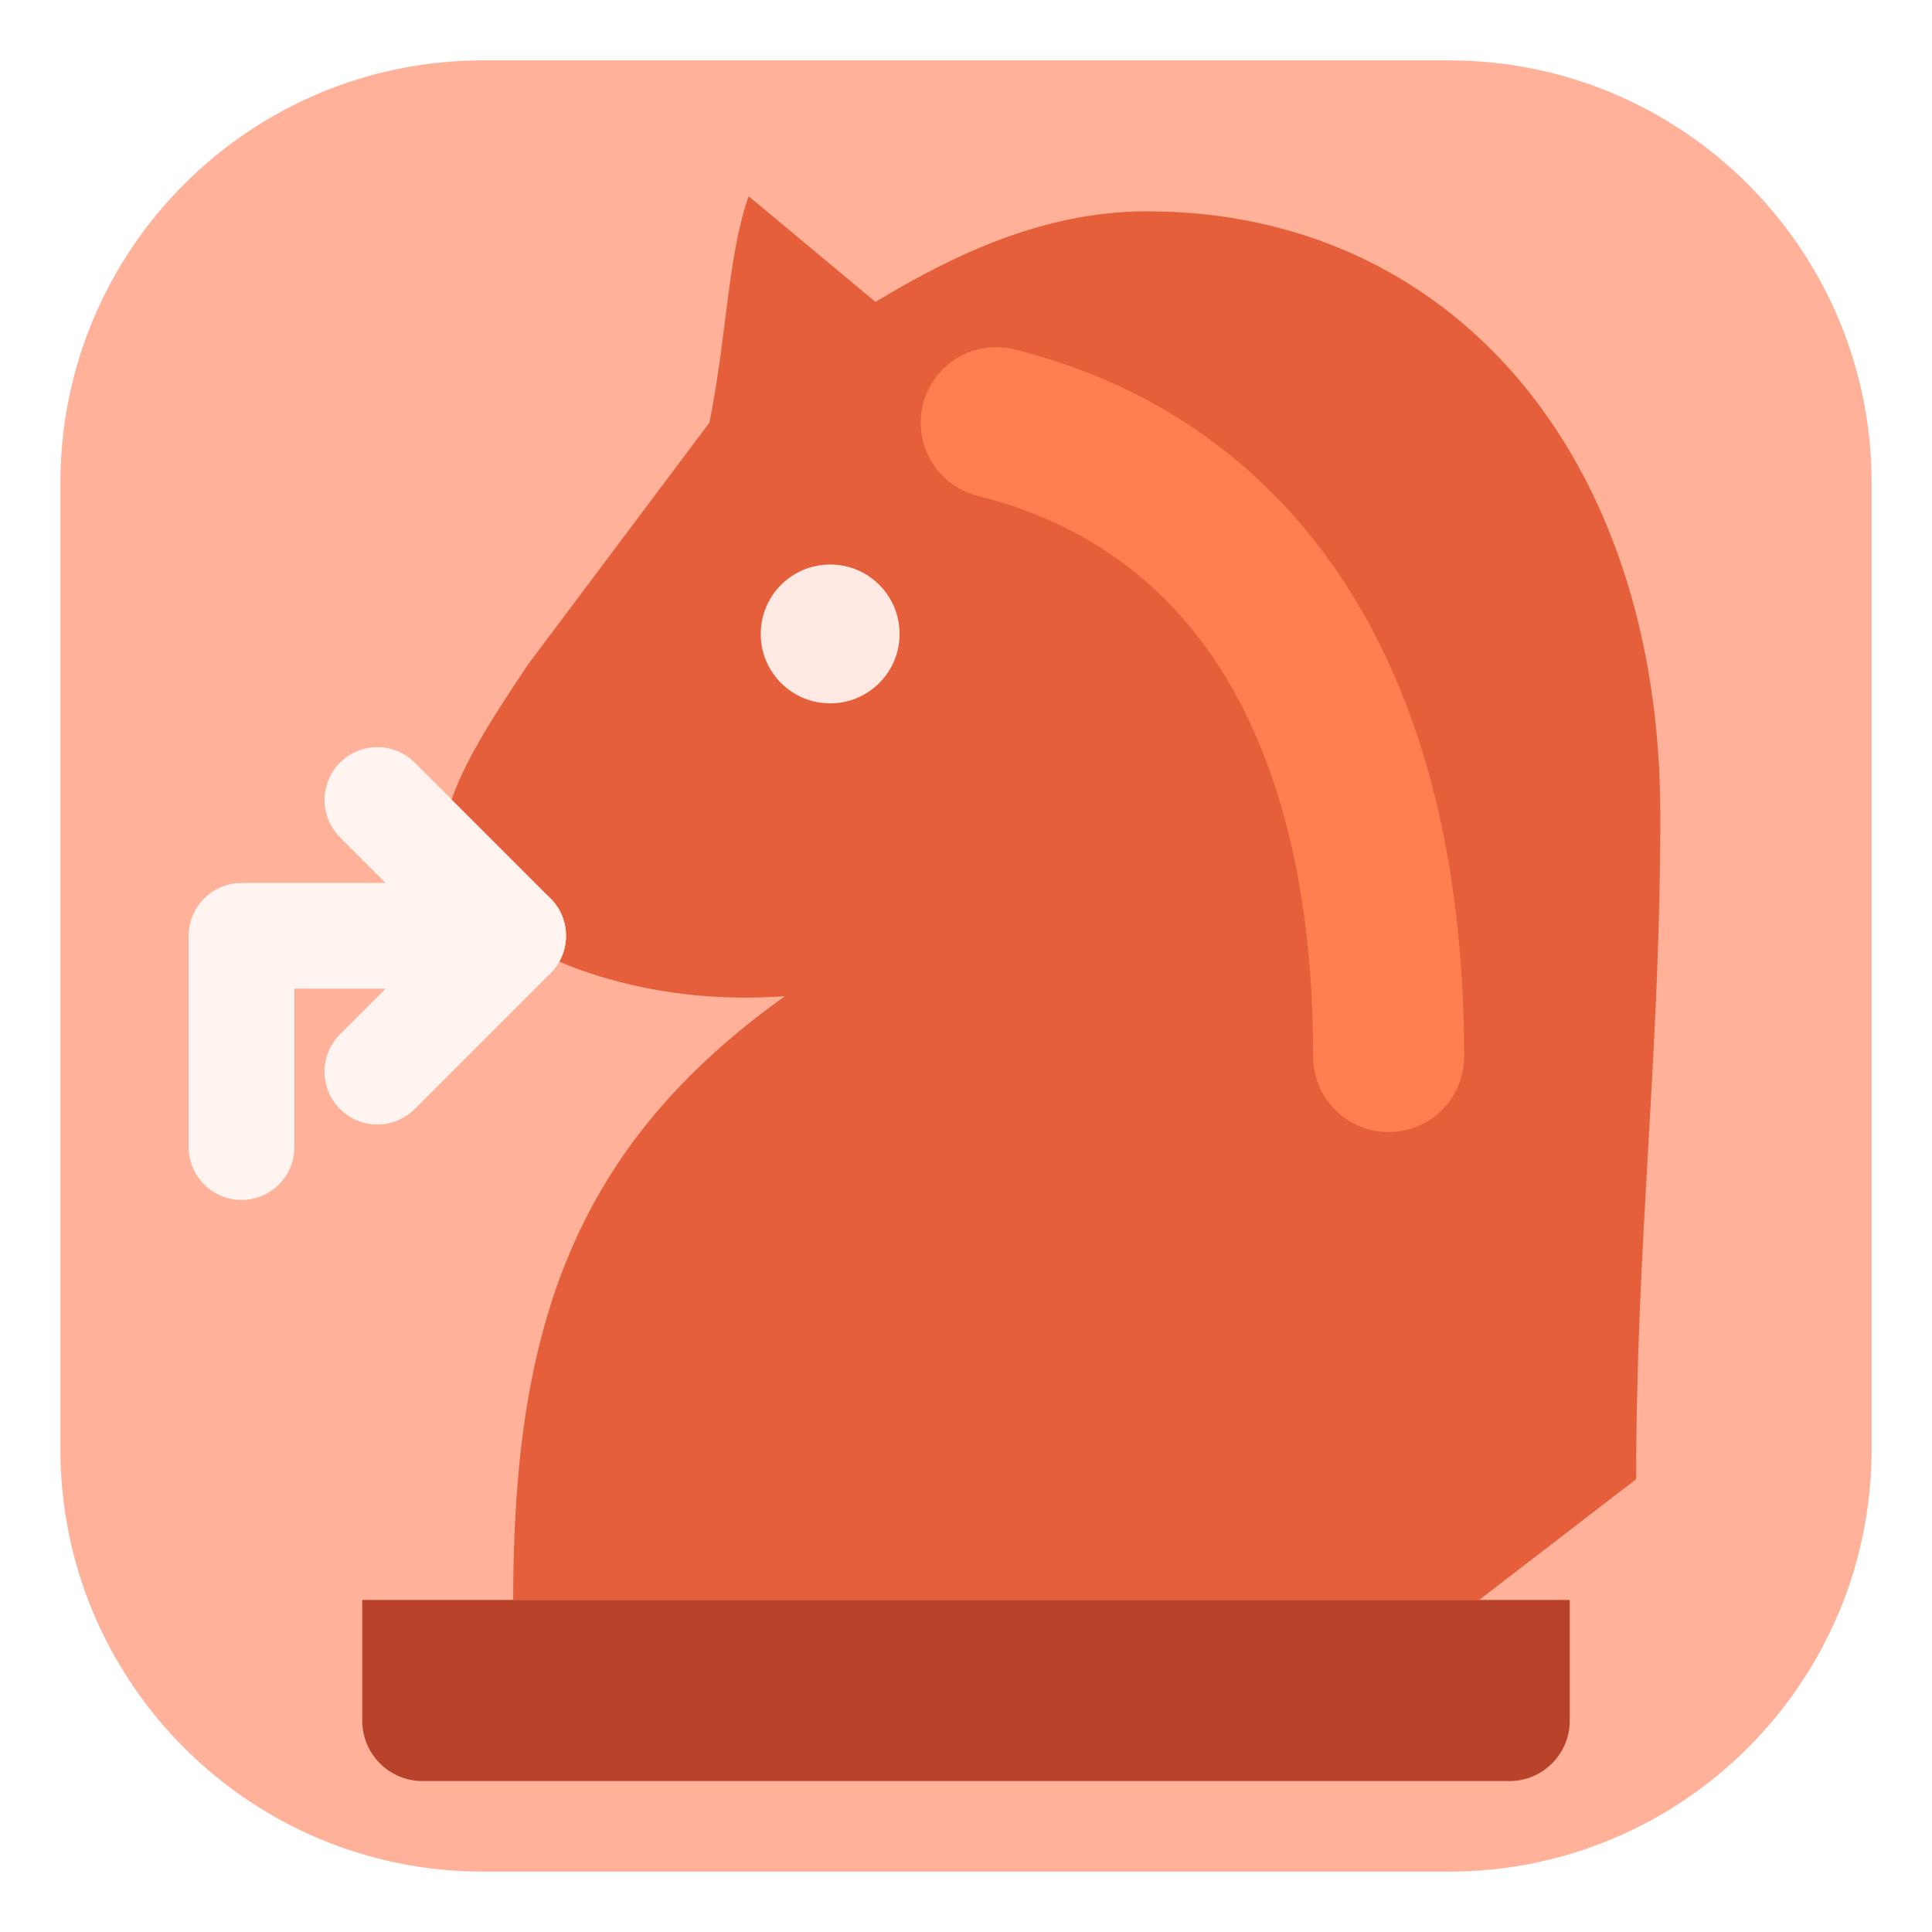
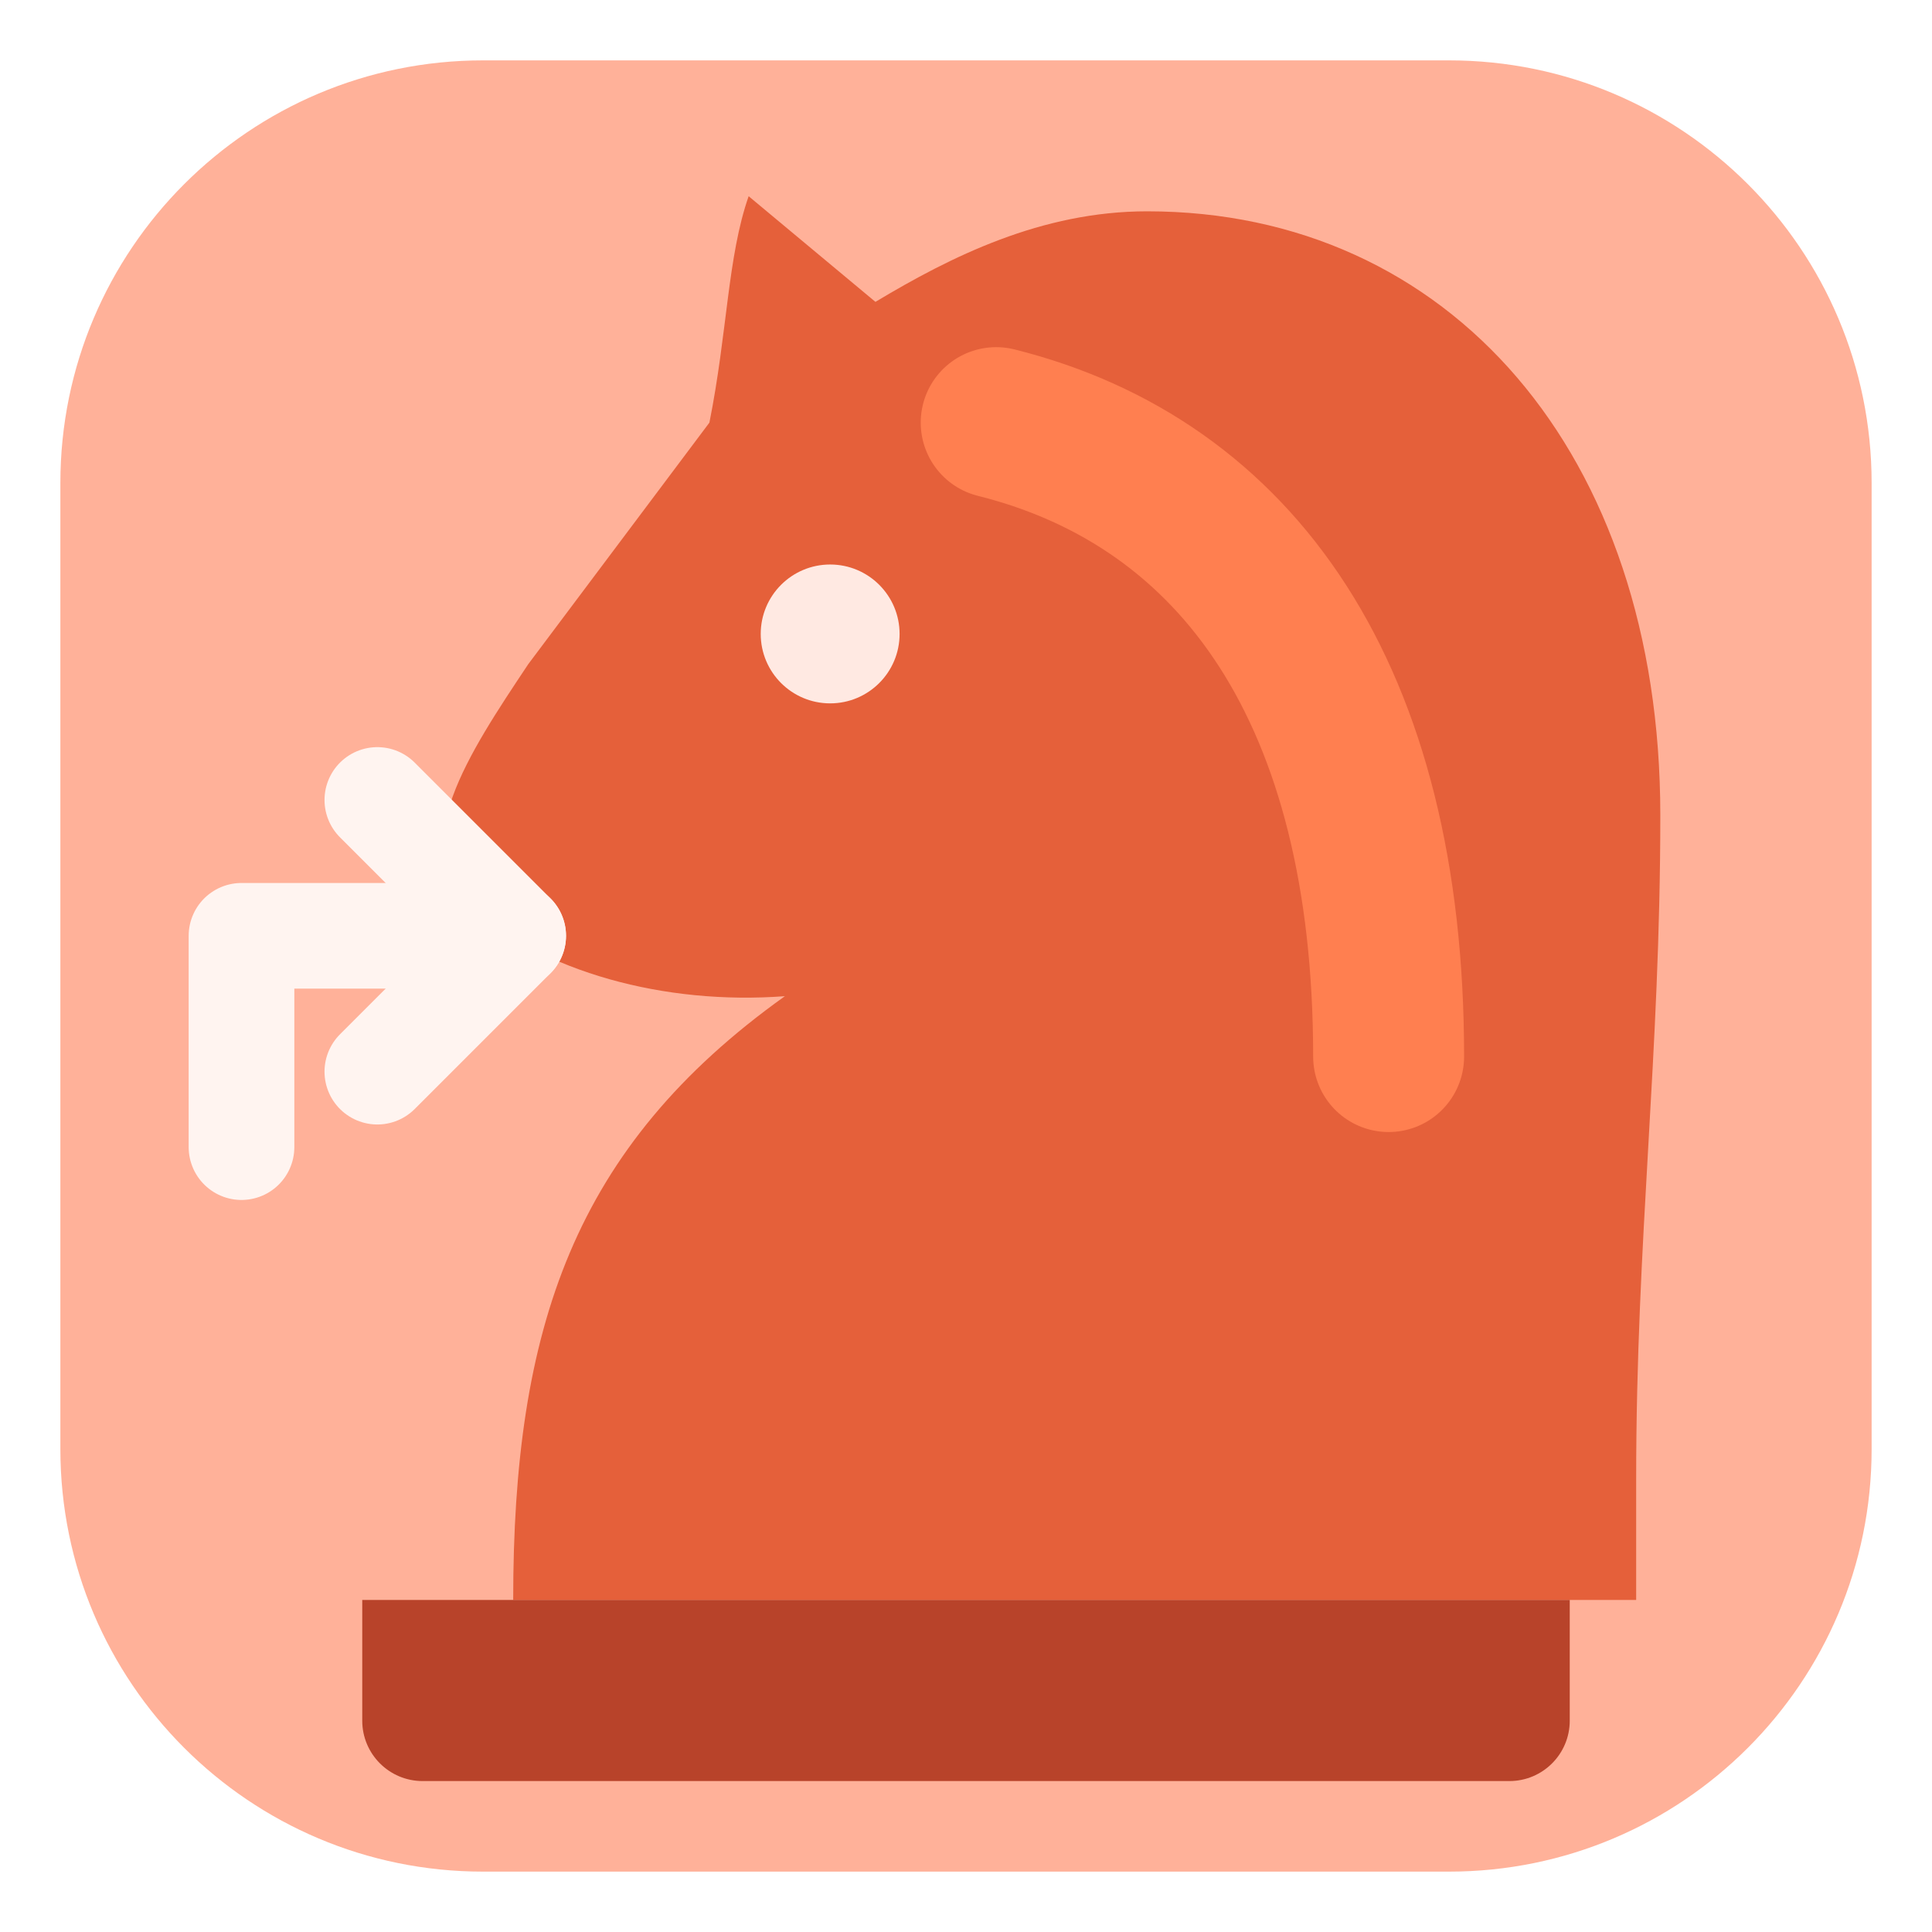
<svg xmlns="http://www.w3.org/2000/svg" width="64" height="64" viewBox="0 0 64 64" fill="none">
  <rect x="2" y="2" width="60" height="60" rx="14" fill="#FFB199" />
-   <path d="M17 53c0-9 2-15 9-20-4 .3-8-.8-10.500-3-2-2 0-5 2-8l6-8c.6-3 .6-5.500 1.300-7.500l4.200 3.500c2.500-1.500 5.500-3 9-3 10 0 17 8 17 20 0 8-.8 14-.8 22L49 53H17z" fill="#E5603A" />
+   <path d="M17 53c0-9 2-15 9-20-4 .3-8-.8-10.500-3-2-2 0-5 2-8l6-8c.6-3 .6-5.500 1.300-7.500l4.200 3.500c2.500-1.500 5.500-3 9-3 10 0 17 8 17 20 0 8-.8 14-.8 22V53H17z" fill="#E5603A" />
  <path d="M33 14c8 2 13 9 13 21" stroke="#FF7F50" stroke-width="5" stroke-linecap="round" />
  <circle cx="27.500" cy="21" r="2.300" fill="#FFE9E2" />
  <path d="M12 53h40v4a2 2 0 0 1-2 2H14a2 2 0 0 1-2-2z" fill="#B8432A" />
  <path d="M8 38v-7h9" stroke="#FFF4F0" stroke-width="3.500" stroke-linecap="round" stroke-linejoin="round" />
  <path d="M13.500 26.500L18 31l-4.500 4.500" stroke="#FFF4F0" stroke-width="3.500" stroke-linecap="round" stroke-linejoin="round" transform="translate(-1 0)" />
</svg>
